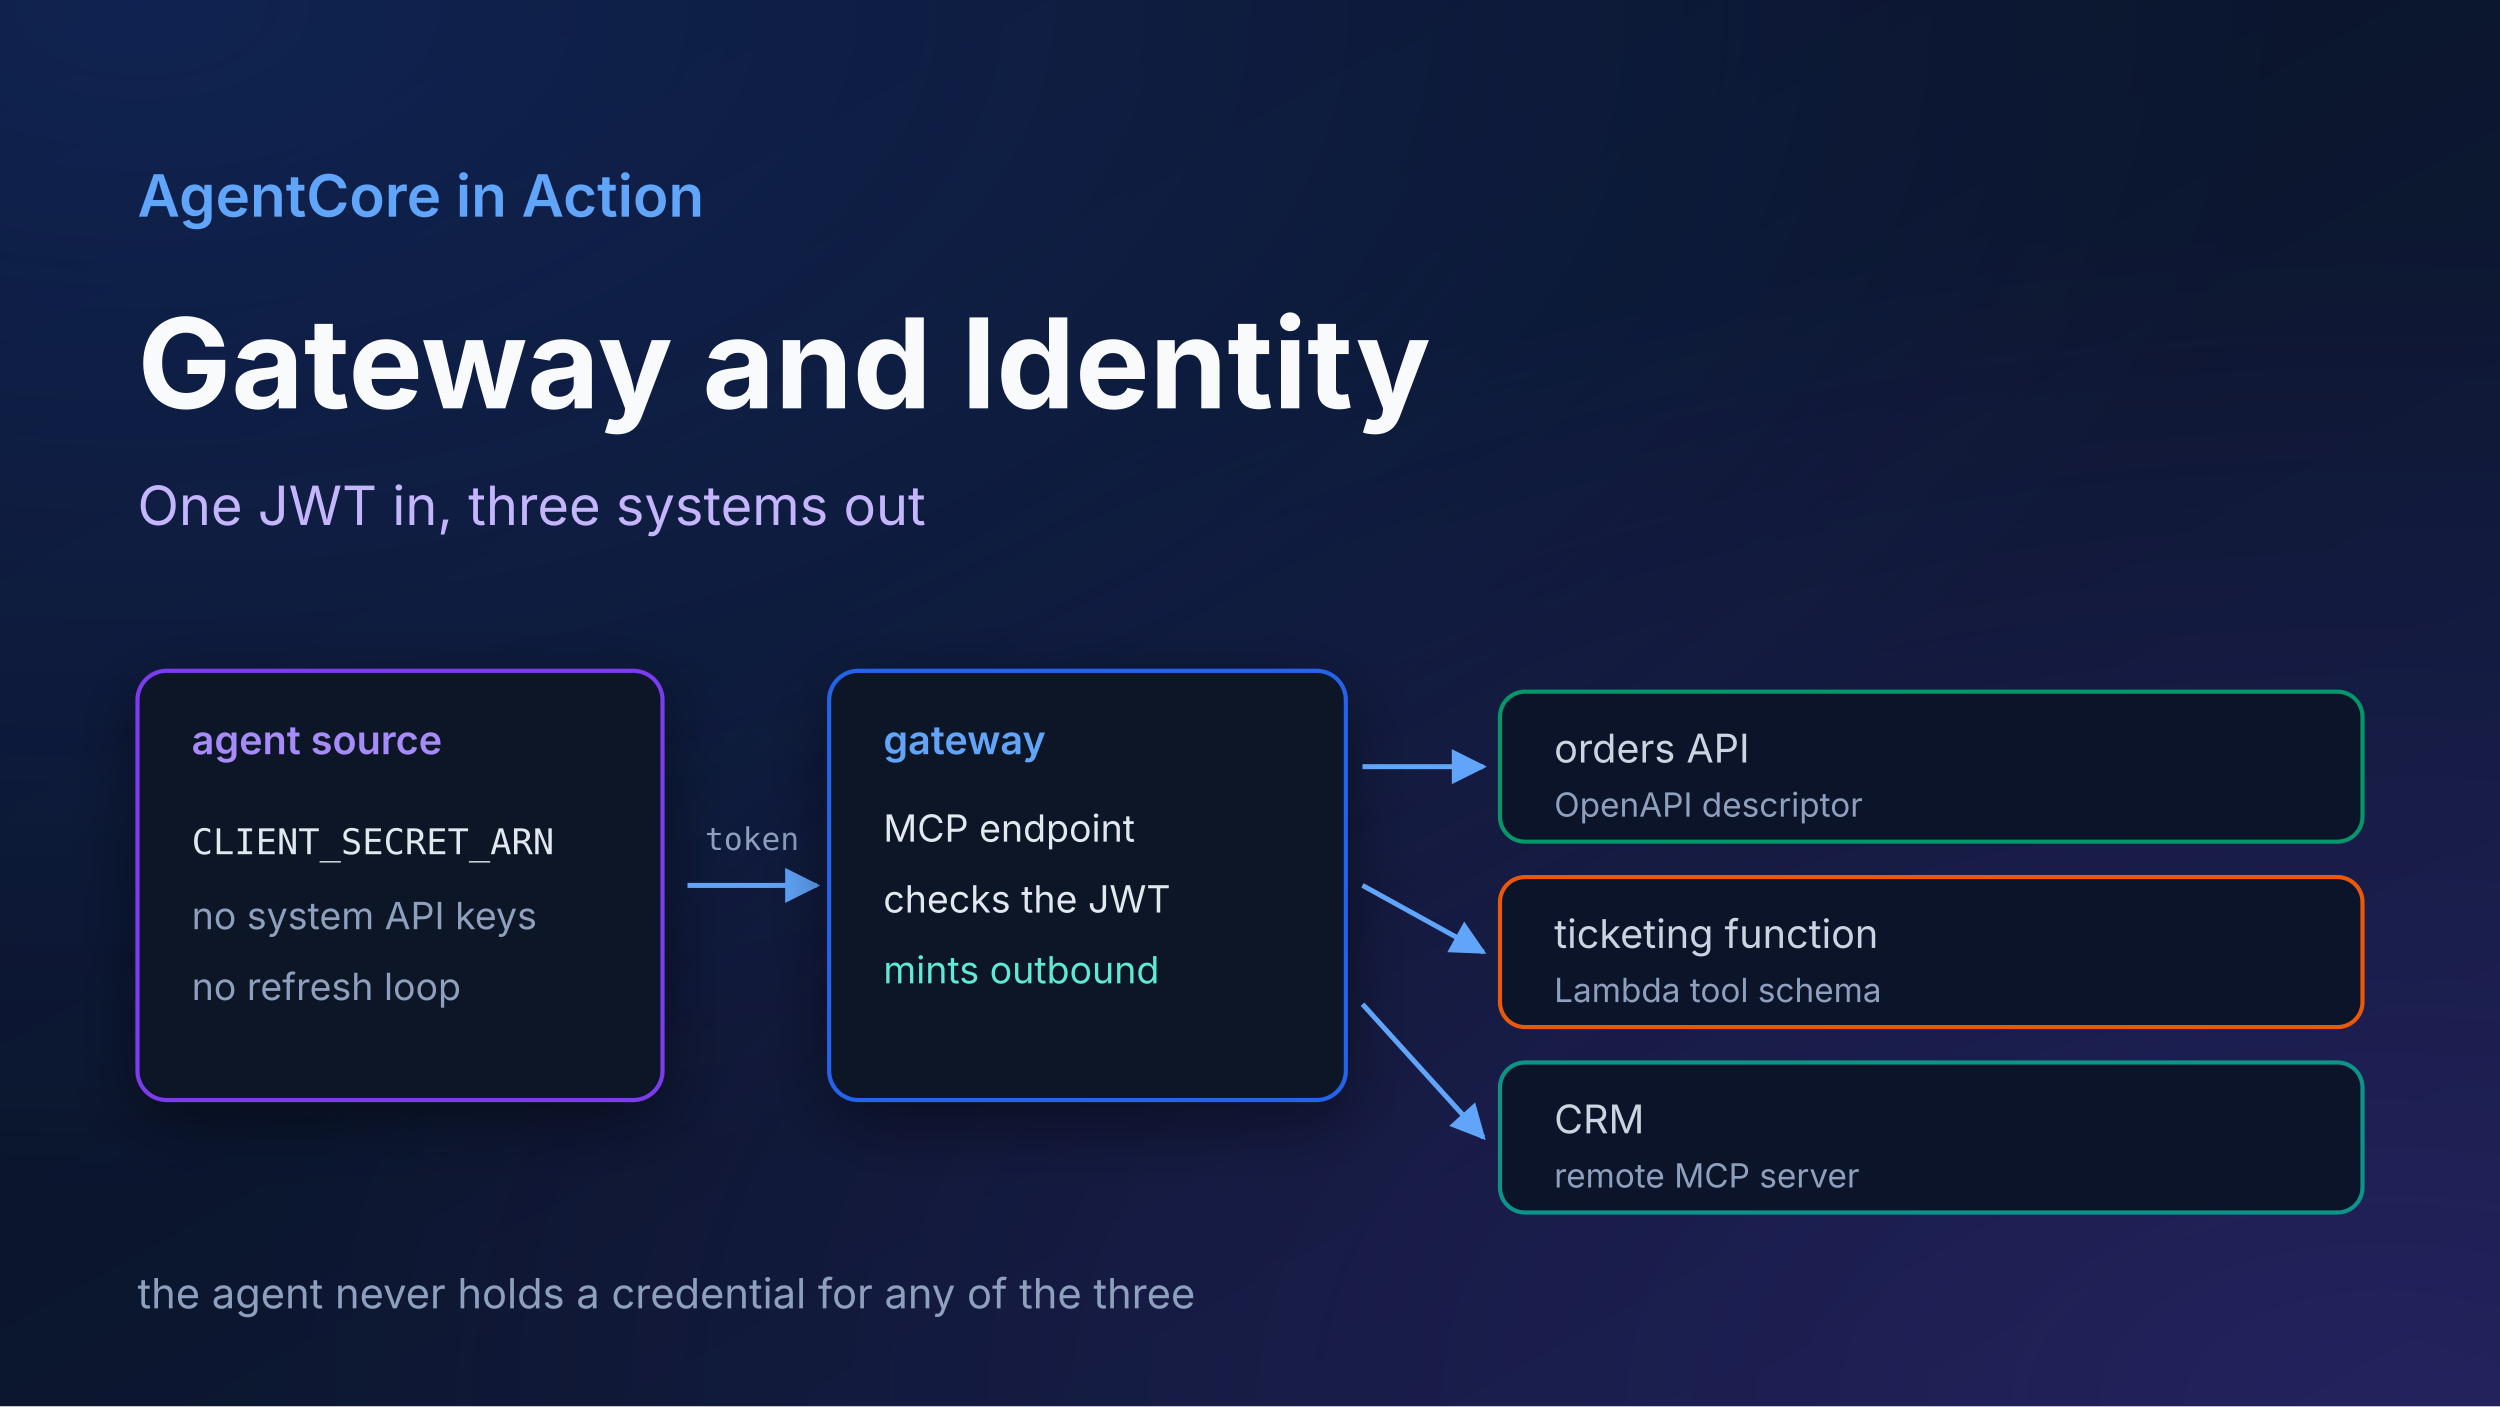
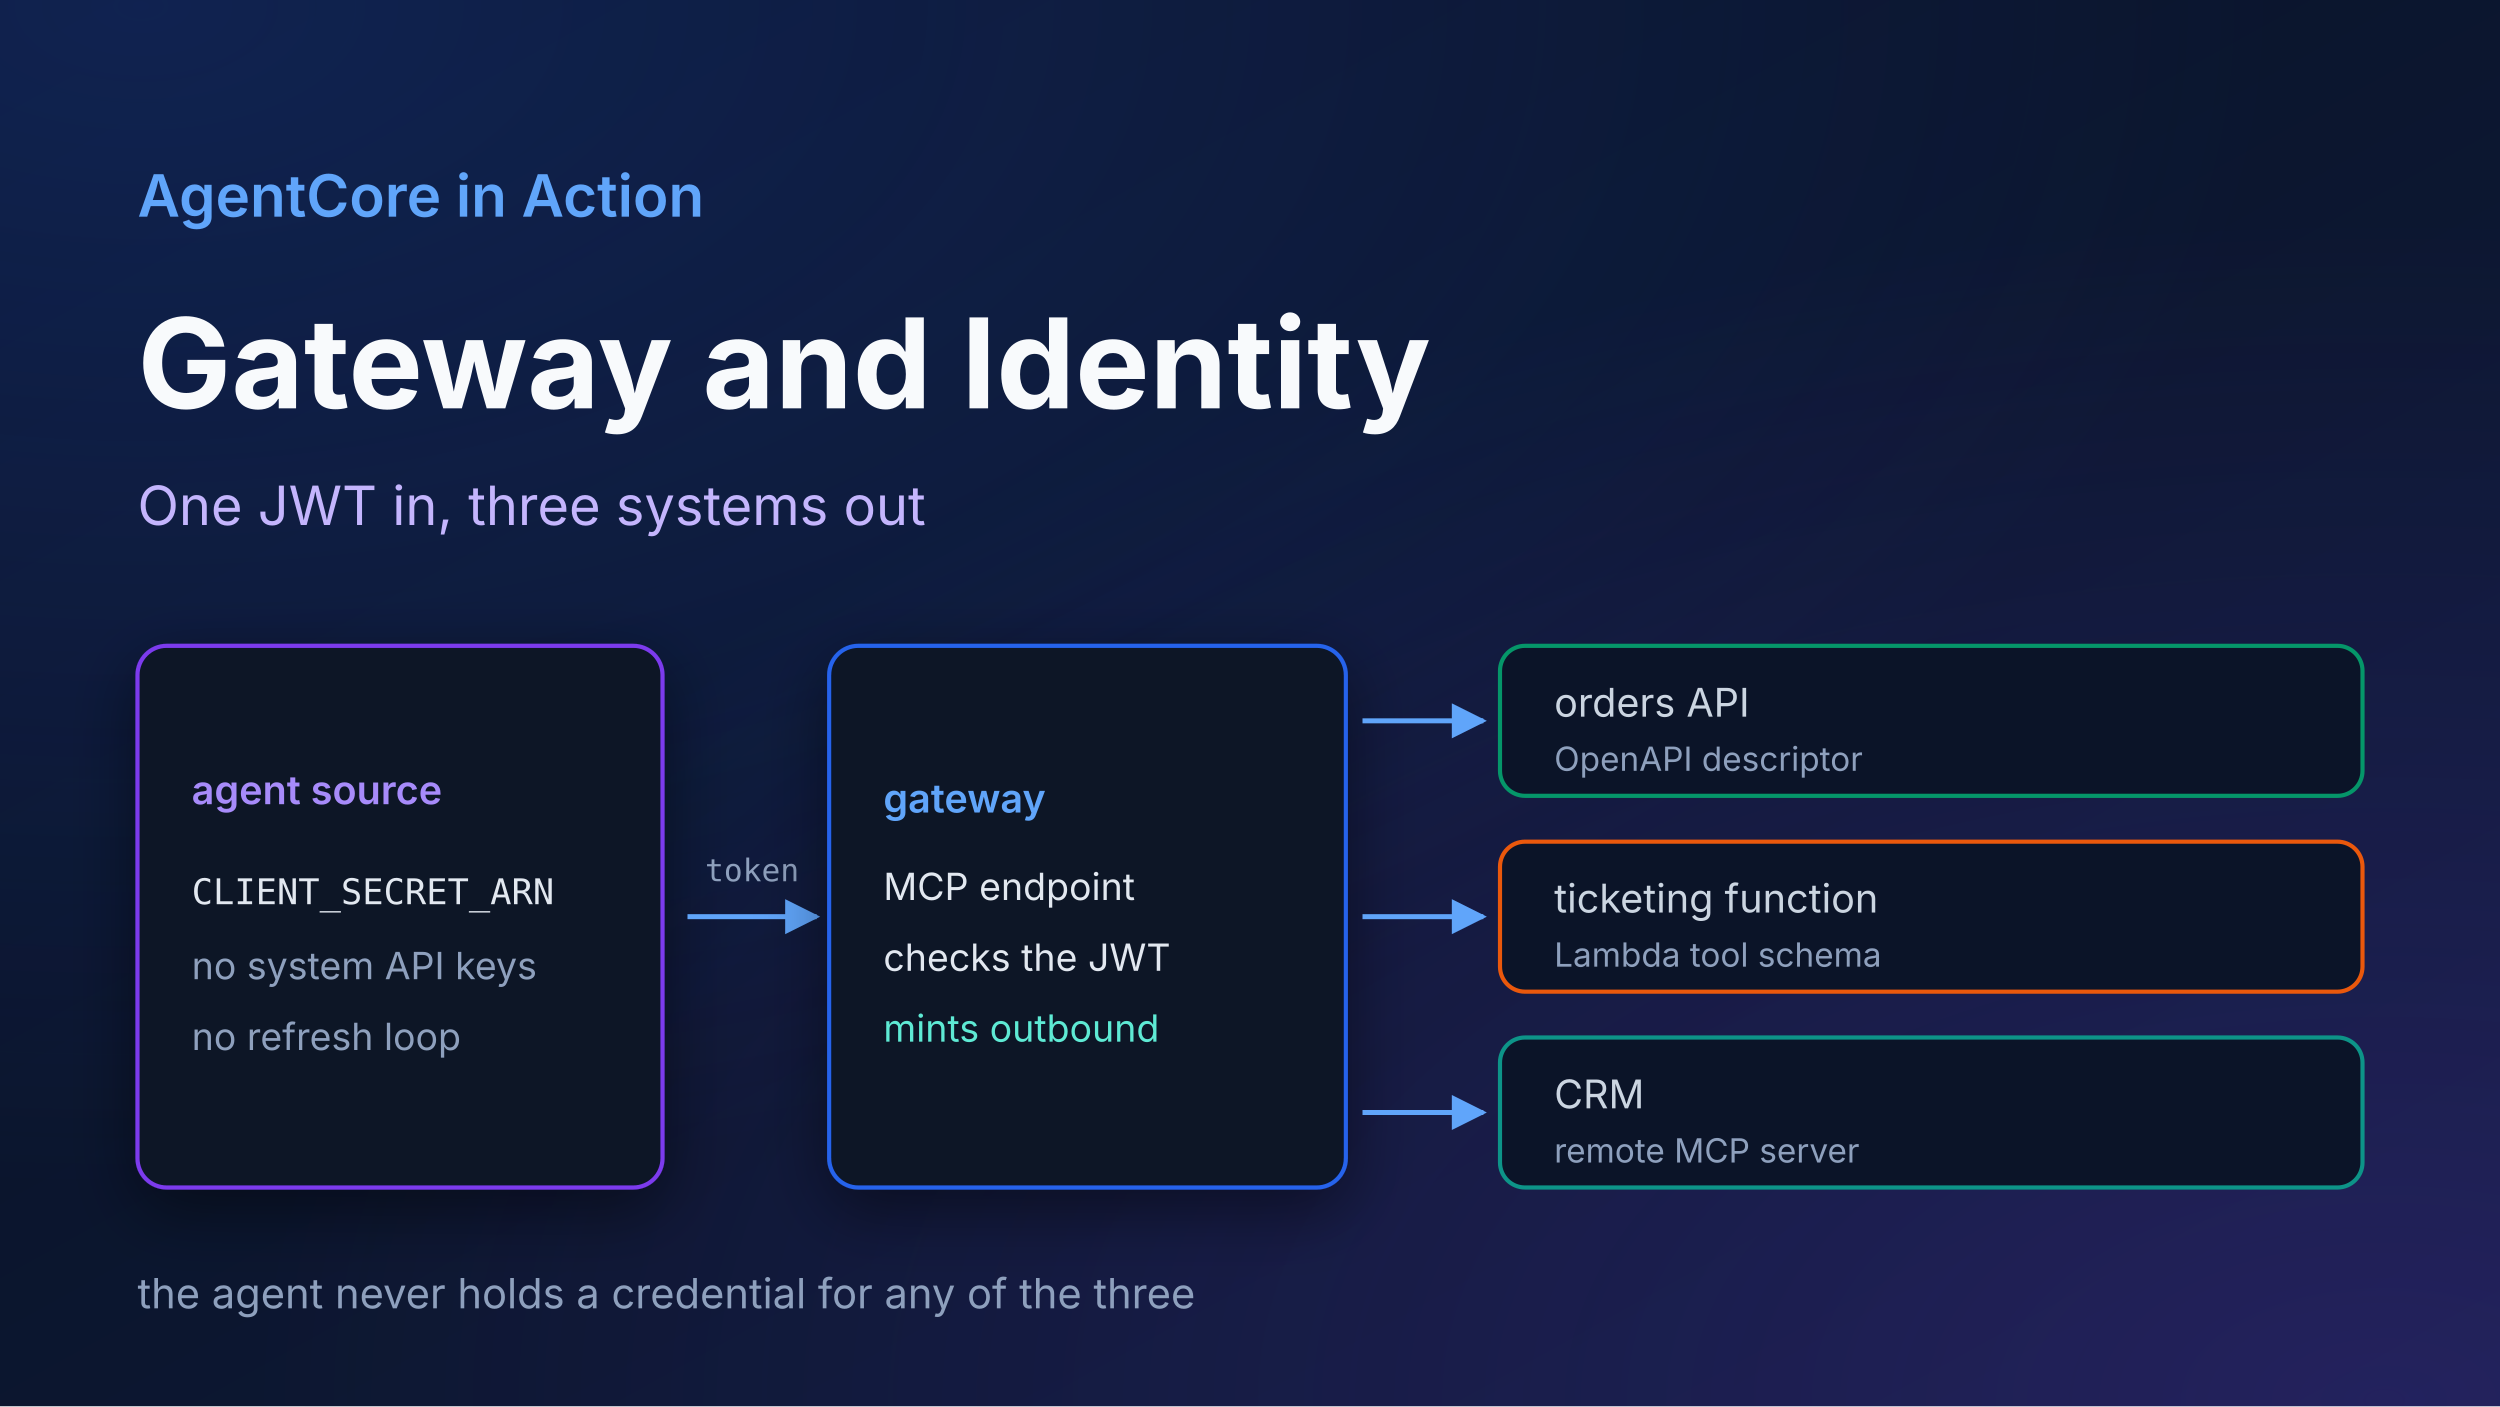
<svg xmlns="http://www.w3.org/2000/svg" viewBox="0 0 1200 675" width="1200" height="675" role="img">
  <defs>
    <linearGradient id="bg" x1="0" y1="0" x2="1" y2="1">
      <stop offset="0" stop-color="#0a1024" />
      <stop offset="1" stop-color="#0d1c3a" />
    </linearGradient>
    <radialGradient id="g1" cx="0.06" cy="0.0" r="0.85">
      <stop offset="0" stop-color="#2563eb" stop-opacity="0.22" />
      <stop offset="1" stop-color="#2563eb" stop-opacity="0" />
    </radialGradient>
    <radialGradient id="g2" cx="0.95" cy="1.0" r="0.85">
      <stop offset="0" stop-color="#7c3aed" stop-opacity="0.20" />
      <stop offset="1" stop-color="#7c3aed" stop-opacity="0" />
    </radialGradient>
    <marker id="ah" viewBox="0 0 10 10" refX="9" refY="5" markerWidth="7" markerHeight="7" orient="auto">
      <path d="M 0 0 L 10 5 L 0 10 z" fill="#60a5fa" />
    </marker>
    <filter id="sh" x="-20%" y="-20%" width="140%" height="140%">
      <feDropShadow dx="0" dy="10" stdDeviation="16" flood-color="#000" flood-opacity="0.45" />
    </filter>
  </defs>
  <rect width="1200" height="675" fill="url(#bg)" />
  <rect width="1200" height="675" fill="url(#g1)" />
  <rect width="1200" height="675" fill="url(#g2)" />
  <text x="66" y="104" font-family="Inter, Helvetica Neue, Arial, sans-serif" font-size="28" fill="#60a5fa" font-weight="600">AgentCore in Action</text>
  <text x="66" y="196" font-family="Inter, Helvetica Neue, Arial, sans-serif" font-size="60" fill="#f8fafc" font-weight="700">Gateway and Identity</text>
  <text x="66" y="252" font-family="Inter, Helvetica Neue, Arial, sans-serif" font-size="26" fill="#c4b5fd">One JWT in, three systems out</text>
-   <rect x="66" y="322" width="252" height="206" rx="14" fill="#0b1428" stroke="#7c3aed" stroke-width="2" filter="url(#sh)" />
-   <text x="92" y="362" font-family="Inter, Helvetica Neue, Arial, sans-serif" font-size="19" fill="#a78bfa" font-weight="600">agent source</text>
-   <text x="92" y="410" font-family="Menlo, SFMono-Regular, Consolas, monospace" font-size="17" fill="#e2e8f0">CLIENT_SECRET_ARN</text>
-   <text x="92" y="446" font-family="Inter, Helvetica Neue, Arial, sans-serif" font-size="18" fill="#8ea0bd">no system API keys</text>
-   <text x="92" y="480" font-family="Inter, Helvetica Neue, Arial, sans-serif" font-size="18" fill="#8ea0bd">no refresh loop</text>
-   <line x1="330" y1="425" x2="392" y2="425" stroke="#60a5fa" stroke-width="2.4" marker-end="url(#ah)" />
-   <text x="361" y="408" font-family="Menlo, SFMono-Regular, Consolas, monospace" font-size="15" fill="#8ea0bd" text-anchor="middle">token</text>
-   <rect x="398" y="322" width="248" height="206" rx="14" fill="#0b1428" stroke="#2563eb" stroke-width="2" filter="url(#sh)" />
-   <text x="424" y="362" font-family="Inter, Helvetica Neue, Arial, sans-serif" font-size="19" fill="#60a5fa" font-weight="600">gateway</text>
-   <text x="424" y="404" font-family="Inter, Helvetica Neue, Arial, sans-serif" font-size="18" fill="#e2e8f0">MCP endpoint</text>
-   <text x="424" y="438" font-family="Inter, Helvetica Neue, Arial, sans-serif" font-size="18" fill="#e2e8f0">checks the JWT</text>
-   <text x="424" y="472" font-family="Inter, Helvetica Neue, Arial, sans-serif" font-size="18" fill="#5eead4">mints outbound</text>
-   <line x1="654" y1="368" x2="712" y2="368" stroke="#60a5fa" stroke-width="2.4" marker-end="url(#ah)" />
-   <line x1="654" y1="425" x2="712" y2="457" stroke="#60a5fa" stroke-width="2.4" marker-end="url(#ah)" />
-   <line x1="654" y1="482" x2="712" y2="546" stroke="#60a5fa" stroke-width="2.4" marker-end="url(#ah)" />
-   <rect x="720" y="332" width="414" height="72" rx="12" fill="#0b1428" stroke="#059669" stroke-width="2" />
-   <text x="746" y="366" font-family="Inter, Helvetica Neue, Arial, sans-serif" font-size="19" fill="#cbd5e1">orders API</text>
-   <text x="746" y="392" font-family="Inter, Helvetica Neue, Arial, sans-serif" font-size="16" fill="#8ea0bd">OpenAPI descriptor</text>
-   <rect x="720" y="421" width="414" height="72" rx="12" fill="#0b1428" stroke="#ea580c" stroke-width="2" />
-   <text x="746" y="455" font-family="Inter, Helvetica Neue, Arial, sans-serif" font-size="19" fill="#cbd5e1">ticketing function</text>
-   <text x="746" y="481" font-family="Inter, Helvetica Neue, Arial, sans-serif" font-size="16" fill="#8ea0bd">Lambda tool schema</text>
-   <rect x="720" y="510" width="414" height="72" rx="12" fill="#0b1428" stroke="#0d9488" stroke-width="2" />
-   <text x="746" y="544" font-family="Inter, Helvetica Neue, Arial, sans-serif" font-size="19" fill="#cbd5e1">CRM</text>
-   <text x="746" y="570" font-family="Inter, Helvetica Neue, Arial, sans-serif" font-size="16" fill="#8ea0bd">remote MCP server</text>
+   <rect x="66" y="310" width="252" height="260" rx="14" fill="#0b1428" stroke="#7c3aed" stroke-width="2" filter="url(#sh)" />
+   <text x="92" y="386" font-family="Inter, Helvetica Neue, Arial, sans-serif" font-size="19" fill="#a78bfa" font-weight="600">agent source</text>
+   <text x="92" y="434" font-family="Menlo, SFMono-Regular, Consolas, monospace" font-size="17" fill="#e2e8f0">CLIENT_SECRET_ARN</text>
+   <text x="92" y="470" font-family="Inter, Helvetica Neue, Arial, sans-serif" font-size="18" fill="#8ea0bd">no system API keys</text>
+   <text x="92" y="504" font-family="Inter, Helvetica Neue, Arial, sans-serif" font-size="18" fill="#8ea0bd">no refresh loop</text>
+   <line x1="330" y1="440" x2="392" y2="440" stroke="#60a5fa" stroke-width="2.4" marker-end="url(#ah)" />
+   <text x="361" y="423" font-family="Menlo, SFMono-Regular, Consolas, monospace" font-size="15" fill="#8ea0bd" text-anchor="middle">token</text>
+   <rect x="398" y="310" width="248" height="260" rx="14" fill="#0b1428" stroke="#2563eb" stroke-width="2" filter="url(#sh)" />
+   <text x="424" y="390" font-family="Inter, Helvetica Neue, Arial, sans-serif" font-size="19" fill="#60a5fa" font-weight="600">gateway</text>
+   <text x="424" y="432" font-family="Inter, Helvetica Neue, Arial, sans-serif" font-size="18" fill="#e2e8f0">MCP endpoint</text>
+   <text x="424" y="466" font-family="Inter, Helvetica Neue, Arial, sans-serif" font-size="18" fill="#e2e8f0">checks the JWT</text>
+   <text x="424" y="500" font-family="Inter, Helvetica Neue, Arial, sans-serif" font-size="18" fill="#5eead4">mints outbound</text>
+   <line x1="654" y1="346" x2="712" y2="346" stroke="#60a5fa" stroke-width="2.4" marker-end="url(#ah)" />
+   <line x1="654" y1="440" x2="712" y2="440" stroke="#60a5fa" stroke-width="2.4" marker-end="url(#ah)" />
+   <line x1="654" y1="534" x2="712" y2="534" stroke="#60a5fa" stroke-width="2.4" marker-end="url(#ah)" />
+   <rect x="720" y="310" width="414" height="72" rx="12" fill="#0b1428" stroke="#059669" stroke-width="2" />
+   <text x="746" y="344" font-family="Inter, Helvetica Neue, Arial, sans-serif" font-size="19" fill="#cbd5e1">orders API</text>
+   <text x="746" y="370" font-family="Inter, Helvetica Neue, Arial, sans-serif" font-size="16" fill="#8ea0bd">OpenAPI descriptor</text>
+   <rect x="720" y="404" width="414" height="72" rx="12" fill="#0b1428" stroke="#ea580c" stroke-width="2" />
+   <text x="746" y="438" font-family="Inter, Helvetica Neue, Arial, sans-serif" font-size="19" fill="#cbd5e1">ticketing function</text>
+   <text x="746" y="464" font-family="Inter, Helvetica Neue, Arial, sans-serif" font-size="16" fill="#8ea0bd">Lambda tool schema</text>
+   <rect x="720" y="498" width="414" height="72" rx="12" fill="#0b1428" stroke="#0d9488" stroke-width="2" />
+   <text x="746" y="532" font-family="Inter, Helvetica Neue, Arial, sans-serif" font-size="19" fill="#cbd5e1">CRM</text>
+   <text x="746" y="558" font-family="Inter, Helvetica Neue, Arial, sans-serif" font-size="16" fill="#8ea0bd">remote MCP server</text>
  <text x="66" y="628" font-family="Inter, Helvetica Neue, Arial, sans-serif" font-size="20" fill="#8ea0bd">the agent never holds a credential for any of the three</text>
</svg>
